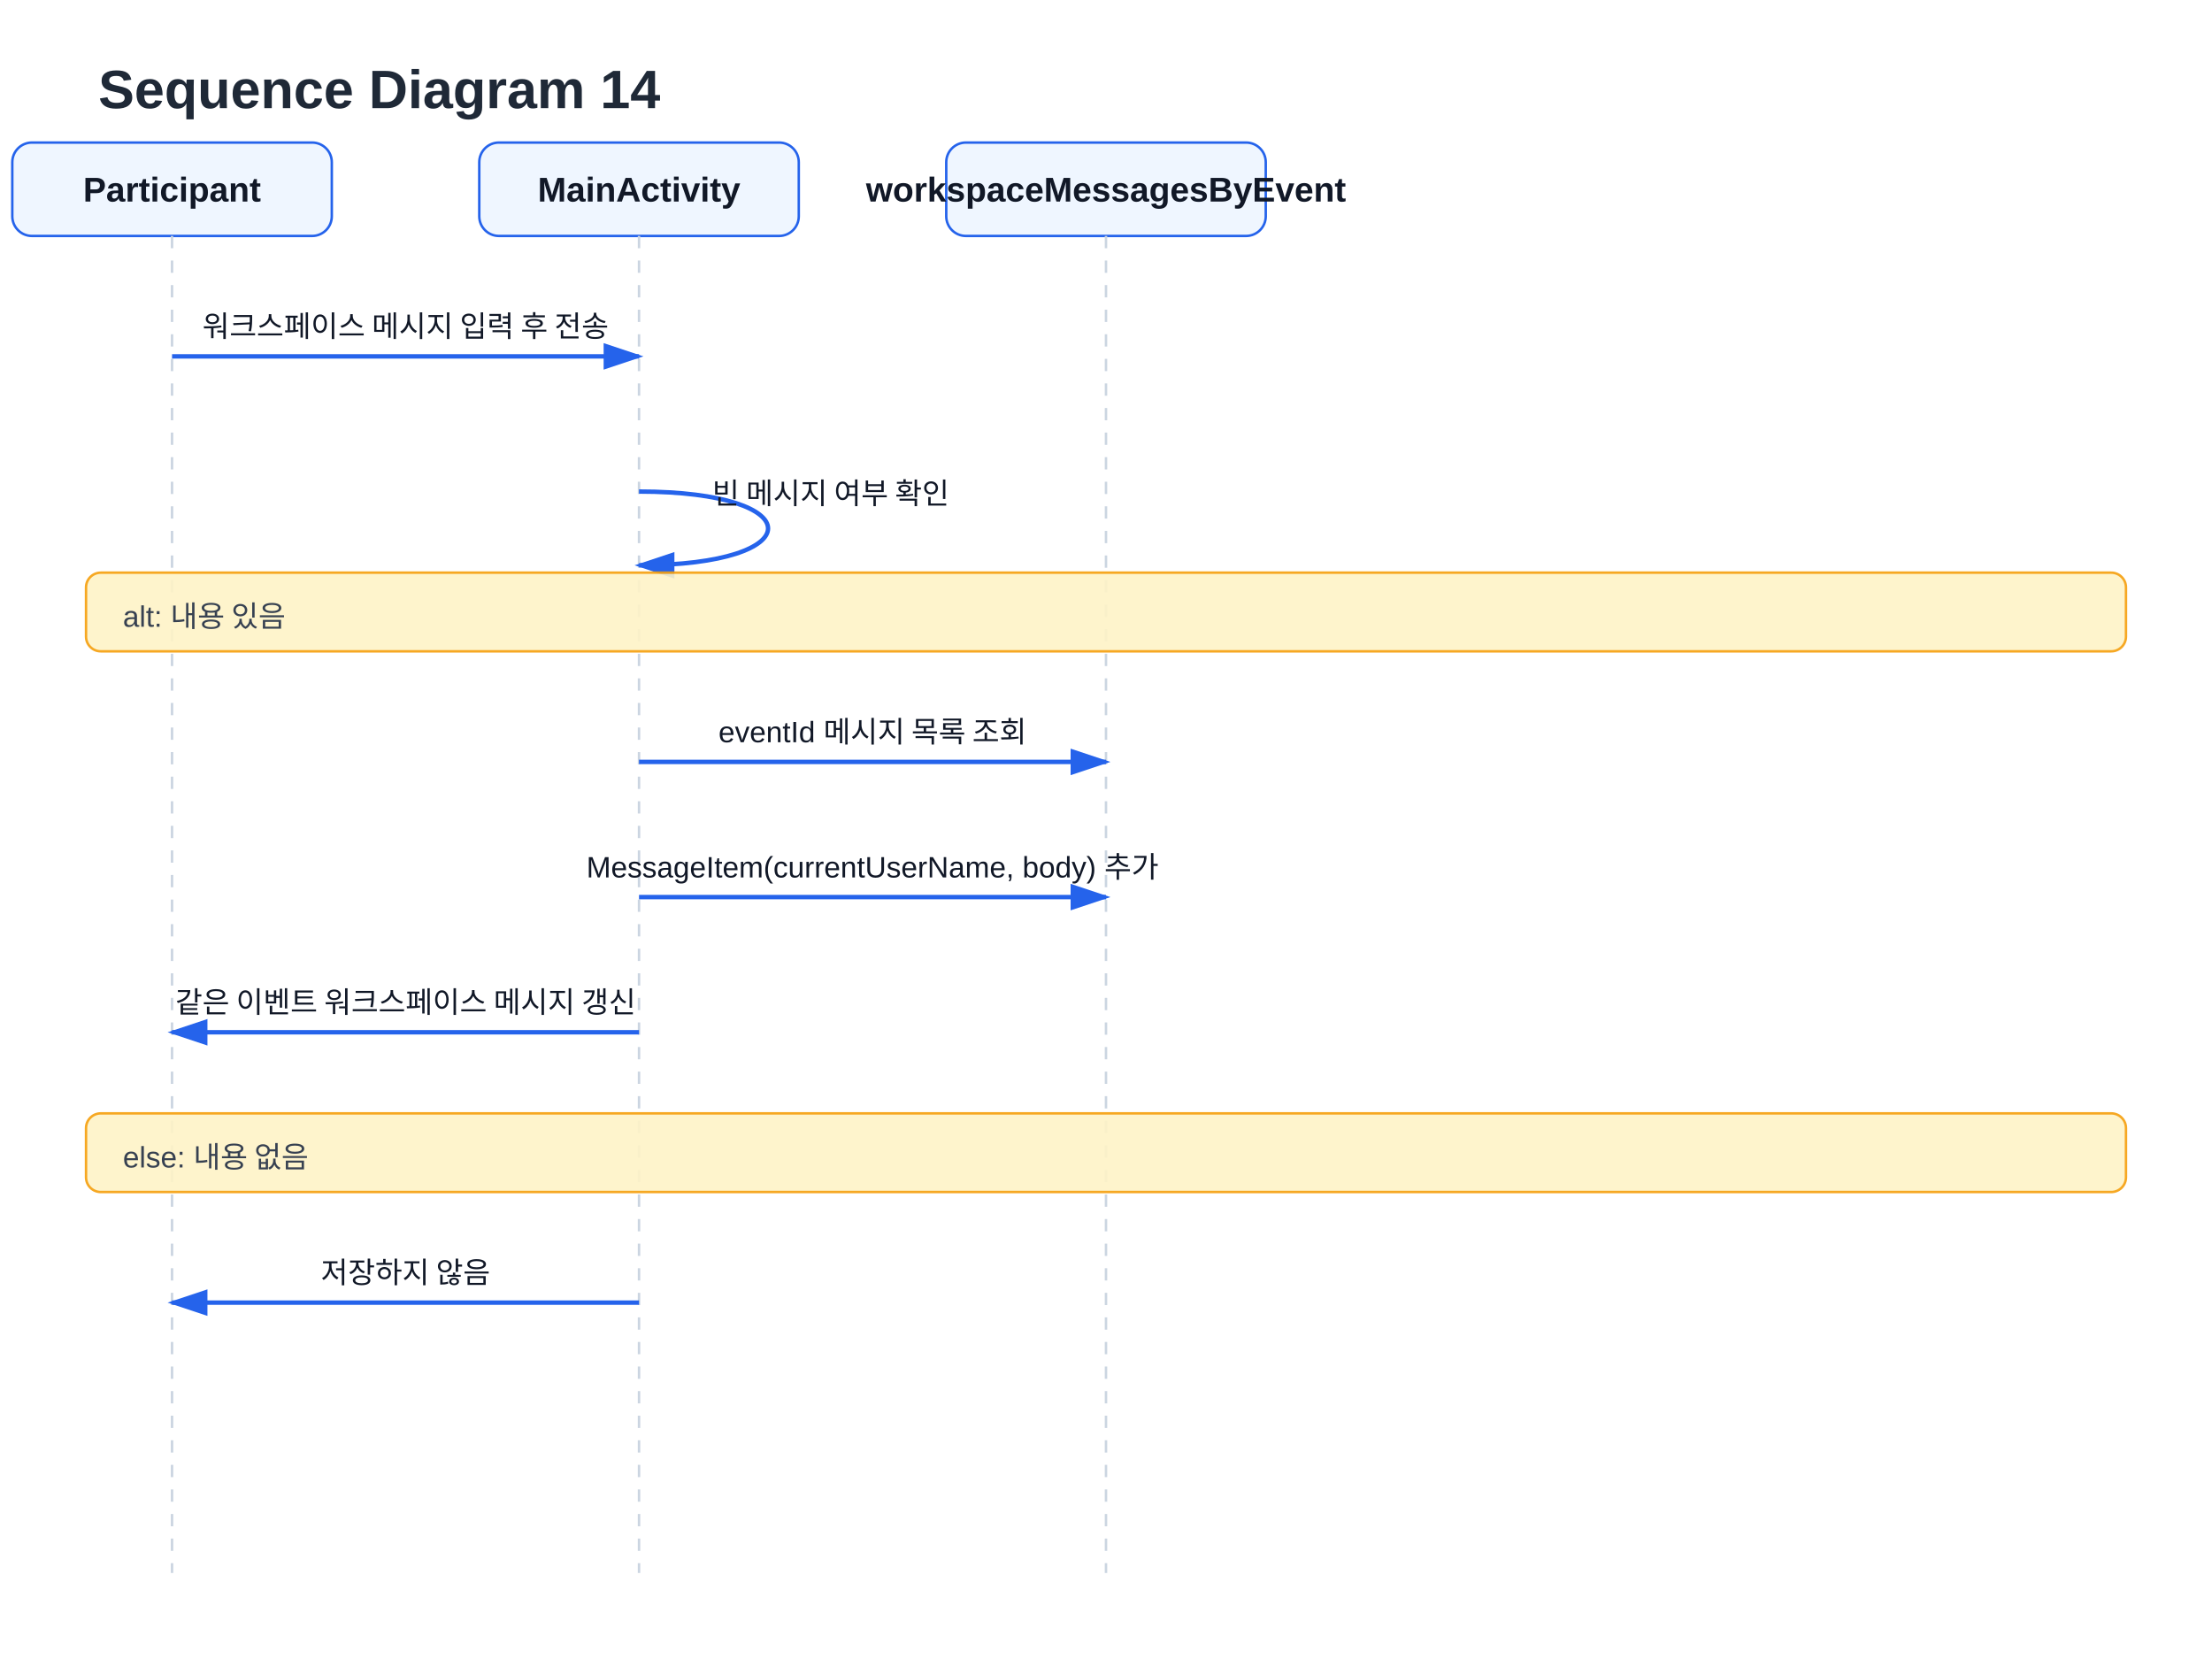
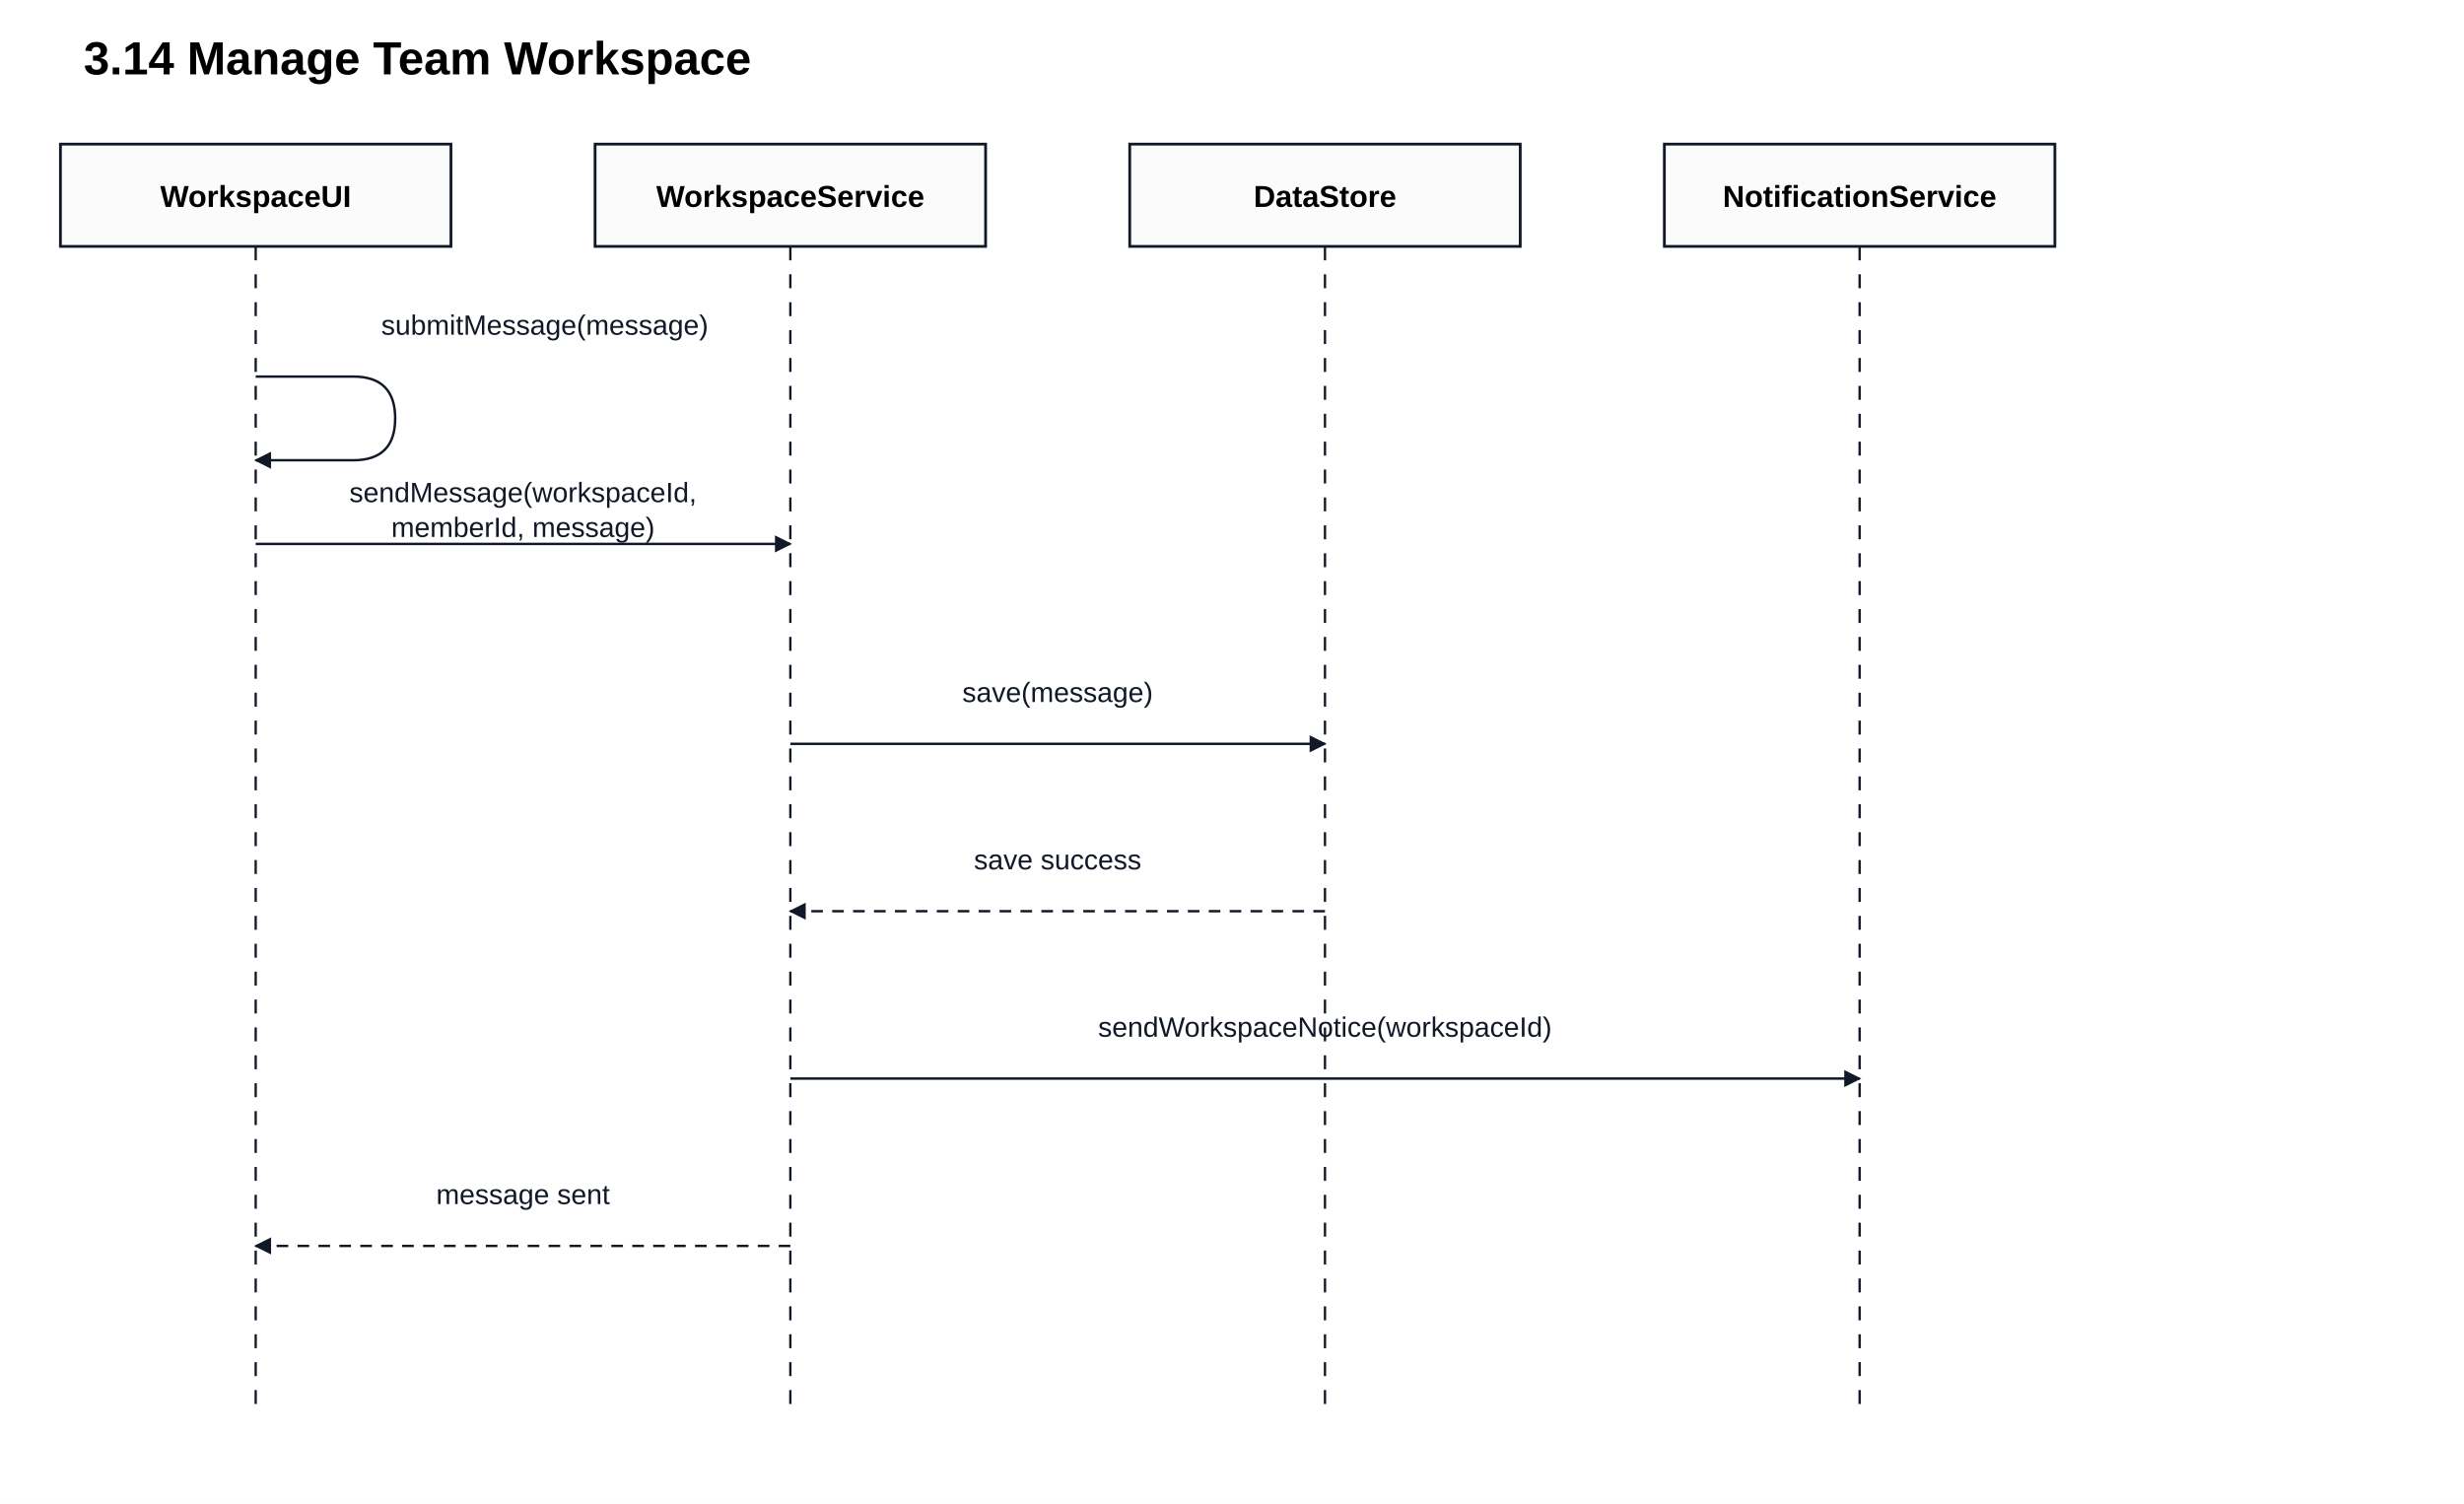
- <svg xmlns="http://www.w3.org/2000/svg" width="900" height="675" viewBox="0 0 900 675">
-   <style>text{font-family:Arial,'Malgun Gothic',sans-serif}.title{font-size:22px;font-weight:700;fill:#1f2937}.boxTitle{font-size:14px;font-weight:700;fill:#111827}.small{font-size:12px;fill:#374151}.msg{font-size:12px;fill:#111827}.muted{font-size:11px;fill:#6b7280}</style>
-   <rect width="100%" height="100%" fill="#ffffff" />
+ <svg xmlns="http://www.w3.org/2000/svg" width="1060" height="647" viewBox="0 0 1060 647">
  <defs>
-     <marker id="arrow" markerWidth="10" markerHeight="10" refX="8" refY="3" orient="auto">
-       <path d="M0,0 L0,6 L9,3 z" fill="#2563eb" />
+     <marker id="arrow" viewBox="0 0 10 10" refX="9" refY="5" markerWidth="7" markerHeight="7" orient="auto">
+       <path d="M0 0 L10 5 L0 10 z" fill="#111827" />
+     </marker>
+     <marker id="hollowArrow" viewBox="0 0 10 10" refX="9" refY="5" markerWidth="7" markerHeight="7" orient="auto">
+       <path d="M0 0 L10 5 L0 10 z" fill="#fbfbfb" stroke="#111827" />
+     </marker>
+     <marker id="diamond" viewBox="0 0 16 10" refX="1" refY="5" markerWidth="11" markerHeight="9" orient="auto">
+       <path d="M1 5 L8 1 L15 5 L8 9 z" fill="#111827" stroke="#111827" />
    </marker>
  </defs>
-   <text x="40" y="44" class="title">Sequence Diagram 14</text>
-   <rect x="5" y="58" width="130" height="38" rx="8" fill="#eff6ff" stroke="#2563eb" />
-   <text x="70" y="82" text-anchor="middle" class="boxTitle">Participant</text>
-   <line x1="70" y1="96" x2="70" y2="640" stroke="#cbd5e1" stroke-dasharray="5,5" />
-   <rect x="195" y="58" width="130" height="38" rx="8" fill="#eff6ff" stroke="#2563eb" />
-   <text x="260" y="82" text-anchor="middle" class="boxTitle">MainActivity</text>
-   <line x1="260" y1="96" x2="260" y2="640" stroke="#cbd5e1" stroke-dasharray="5,5" />
-   <rect x="385" y="58" width="130" height="38" rx="8" fill="#eff6ff" stroke="#2563eb" />
-   <text x="450" y="82" text-anchor="middle" class="boxTitle">workspaceMessagesByEvent</text>
-   <line x1="450" y1="96" x2="450" y2="640" stroke="#cbd5e1" stroke-dasharray="5,5" />
-   <line x1="70" y1="145" x2="260" y2="145" stroke="#2563eb" stroke-width="1.8" marker-end="url(#arrow)" />
-   <text x="165.0" y="137" text-anchor="middle" class="msg">워크스페이스 메시지 입력 후 전송</text>
-   <path d="M260 200 C330 200 330 230 260 230" fill="none" stroke="#2563eb" stroke-width="1.8" marker-end="url(#arrow)" />
-   <text x="338" y="205" text-anchor="middle" class="msg">빈 메시지 여부 확인</text>
-   <rect x="35" y="233" width="830" height="32" rx="6" fill="#fef3c7" stroke="#f59e0b" opacity="0.9" />
-   <text x="50" y="255" class="small">alt: 내용 있음</text>
-   <line x1="260" y1="310" x2="450" y2="310" stroke="#2563eb" stroke-width="1.8" marker-end="url(#arrow)" />
-   <text x="355.0" y="302" text-anchor="middle" class="msg">eventId 메시지 목록 조회</text>
-   <line x1="260" y1="365" x2="450" y2="365" stroke="#2563eb" stroke-width="1.8" marker-end="url(#arrow)" />
-   <text x="355.0" y="357" text-anchor="middle" class="msg">MessageItem(currentUserName, body) 추가</text>
-   <line x1="260" y1="420" x2="70" y2="420" stroke="#2563eb" stroke-width="1.8" marker-end="url(#arrow)" />
-   <text x="165.0" y="412" text-anchor="middle" class="msg">같은 이벤트 워크스페이스 메시지 갱신</text>
-   <rect x="35" y="453" width="830" height="32" rx="6" fill="#fef3c7" stroke="#f59e0b" opacity="0.9" />
-   <text x="50" y="475" class="small">else: 내용 없음</text>
-   <line x1="260" y1="530" x2="70" y2="530" stroke="#2563eb" stroke-width="1.8" marker-end="url(#arrow)" />
-   <text x="165.0" y="522" text-anchor="middle" class="msg">저장하지 않음</text>
+   <rect width="100%" height="100%" fill="#ffffff" />
+   <text x="36" y="32" font-family="Arial, sans-serif" font-size="20" font-weight="700">3.14 Manage Team Workspace</text>
+   <rect x="26" y="62" width="168" height="44" fill="#fbfbfb" stroke="#111827" stroke-width="1.2" />
+   <text x="110" y="89" text-anchor="middle" font-family="Arial, sans-serif" font-size="13" font-weight="700">WorkspaceUI</text>
+   <line x1="110" y1="106" x2="110" y2="607" stroke="#111827" stroke-width="1" stroke-dasharray="6 6" />
+   <rect x="256" y="62" width="168" height="44" fill="#fbfbfb" stroke="#111827" stroke-width="1.2" />
+   <text x="340" y="89" text-anchor="middle" font-family="Arial, sans-serif" font-size="13" font-weight="700">WorkspaceService</text>
+   <line x1="340" y1="106" x2="340" y2="607" stroke="#111827" stroke-width="1" stroke-dasharray="6 6" />
+   <rect x="486" y="62" width="168" height="44" fill="#fbfbfb" stroke="#111827" stroke-width="1.2" />
+   <text x="570" y="89" text-anchor="middle" font-family="Arial, sans-serif" font-size="13" font-weight="700">DataStore</text>
+   <line x1="570" y1="106" x2="570" y2="607" stroke="#111827" stroke-width="1" stroke-dasharray="6 6" />
+   <rect x="716" y="62" width="168" height="44" fill="#fbfbfb" stroke="#111827" stroke-width="1.2" />
+   <text x="800" y="89" text-anchor="middle" font-family="Arial, sans-serif" font-size="13" font-weight="700">NotificationService</text>
+   <line x1="800" y1="106" x2="800" y2="607" stroke="#111827" stroke-width="1" stroke-dasharray="6 6" />
+   <path d="M110 162 h42 q18 0 18 18 q0 18 -18 18 h-42" fill="none" stroke="#111827" stroke-width="1.05" marker-end="url(#arrow)" />
+   <text x="164" y="144" text-anchor="start" font-family="Arial, sans-serif" font-size="12" font-weight="400" fill="#111827">submitMessage(message)</text>
+   <line x1="110" y1="234" x2="340" y2="234" stroke="#111827" stroke-width="1.05" marker-end="url(#arrow)" />
+   <text x="225" y="216" text-anchor="middle" font-family="Arial, sans-serif" font-size="12" font-weight="400" fill="#111827">sendMessage(workspaceId,</text>
+   <text x="225" y="231" text-anchor="middle" font-family="Arial, sans-serif" font-size="12" font-weight="400" fill="#111827">memberId, message)</text>
+   <line x1="340" y1="320" x2="570" y2="320" stroke="#111827" stroke-width="1.05" marker-end="url(#arrow)" />
+   <text x="455" y="302" text-anchor="middle" font-family="Arial, sans-serif" font-size="12" font-weight="400" fill="#111827">save(message)</text>
+   <line x1="570" y1="392" x2="340" y2="392" stroke="#111827" stroke-width="1.05" marker-end="url(#arrow)" stroke-dasharray="5 4" />
+   <text x="455" y="374" text-anchor="middle" font-family="Arial, sans-serif" font-size="12" font-weight="400" fill="#111827">save success</text>
+   <line x1="340" y1="464" x2="800" y2="464" stroke="#111827" stroke-width="1.05" marker-end="url(#arrow)" />
+   <text x="570" y="446" text-anchor="middle" font-family="Arial, sans-serif" font-size="12" font-weight="400" fill="#111827">sendWorkspaceNotice(workspaceId)</text>
+   <line x1="340" y1="536" x2="110" y2="536" stroke="#111827" stroke-width="1.05" marker-end="url(#arrow)" stroke-dasharray="5 4" />
+   <text x="225" y="518" text-anchor="middle" font-family="Arial, sans-serif" font-size="12" font-weight="400" fill="#111827">message sent</text>
</svg>
